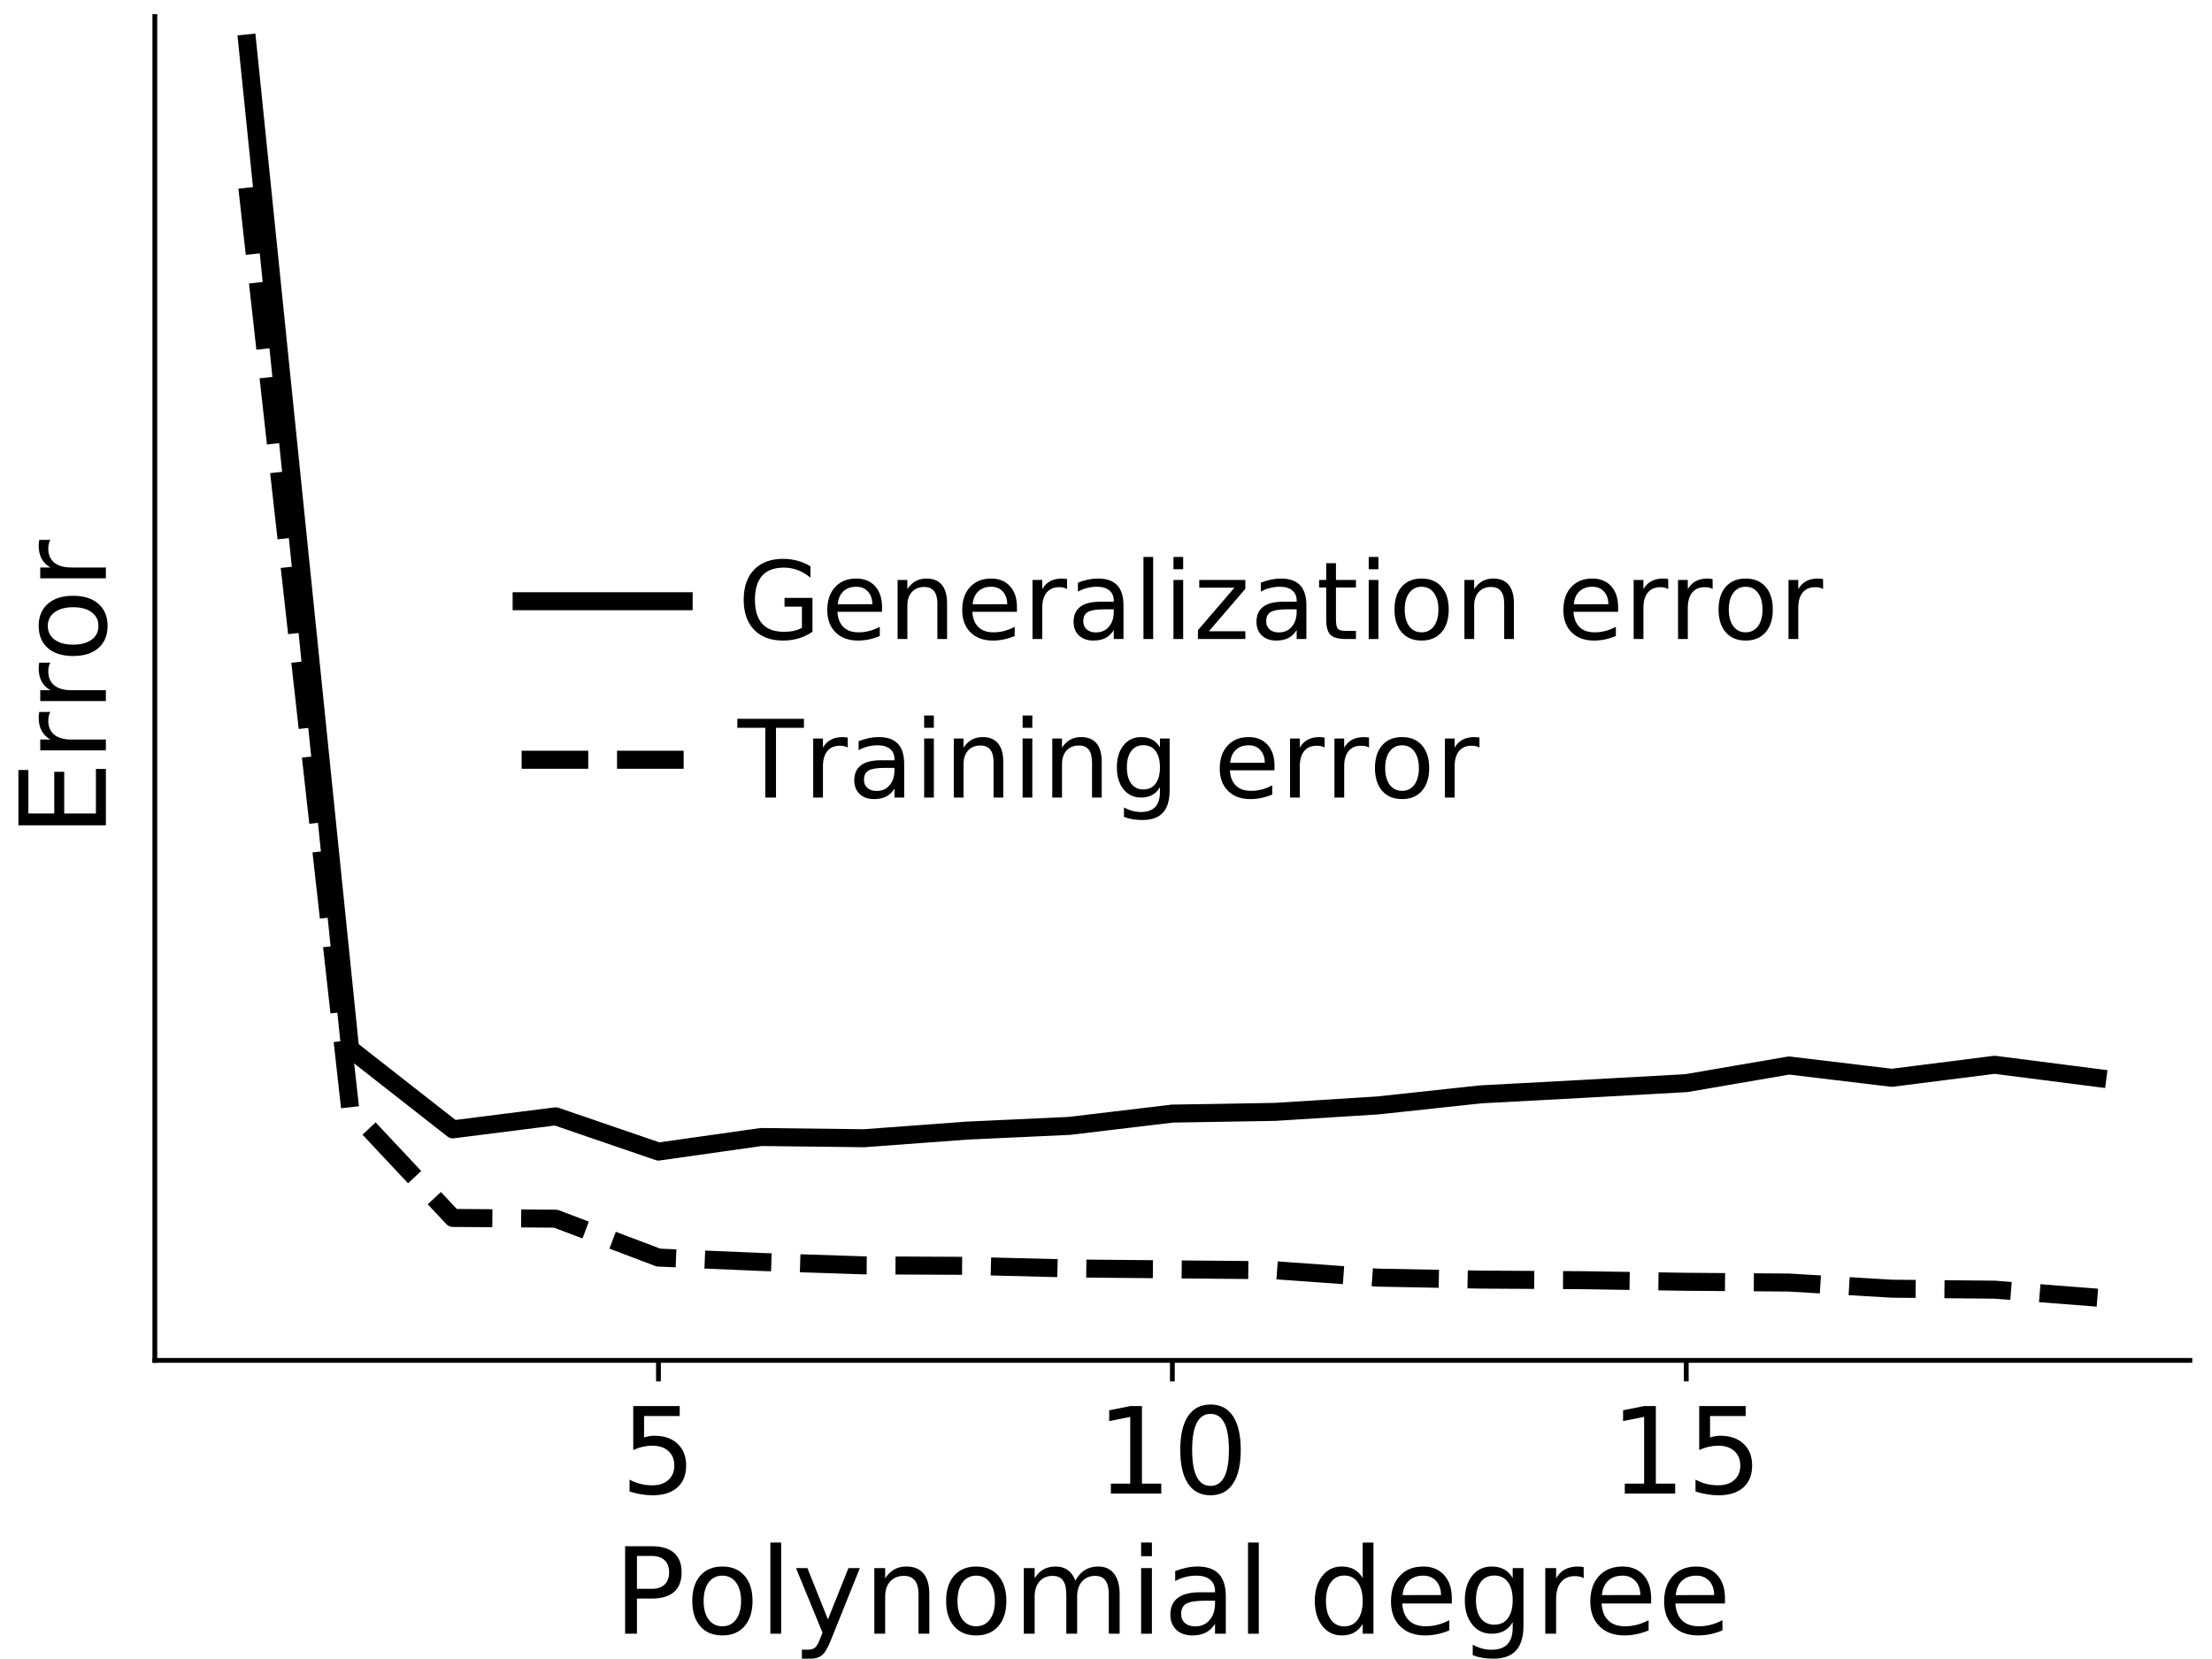
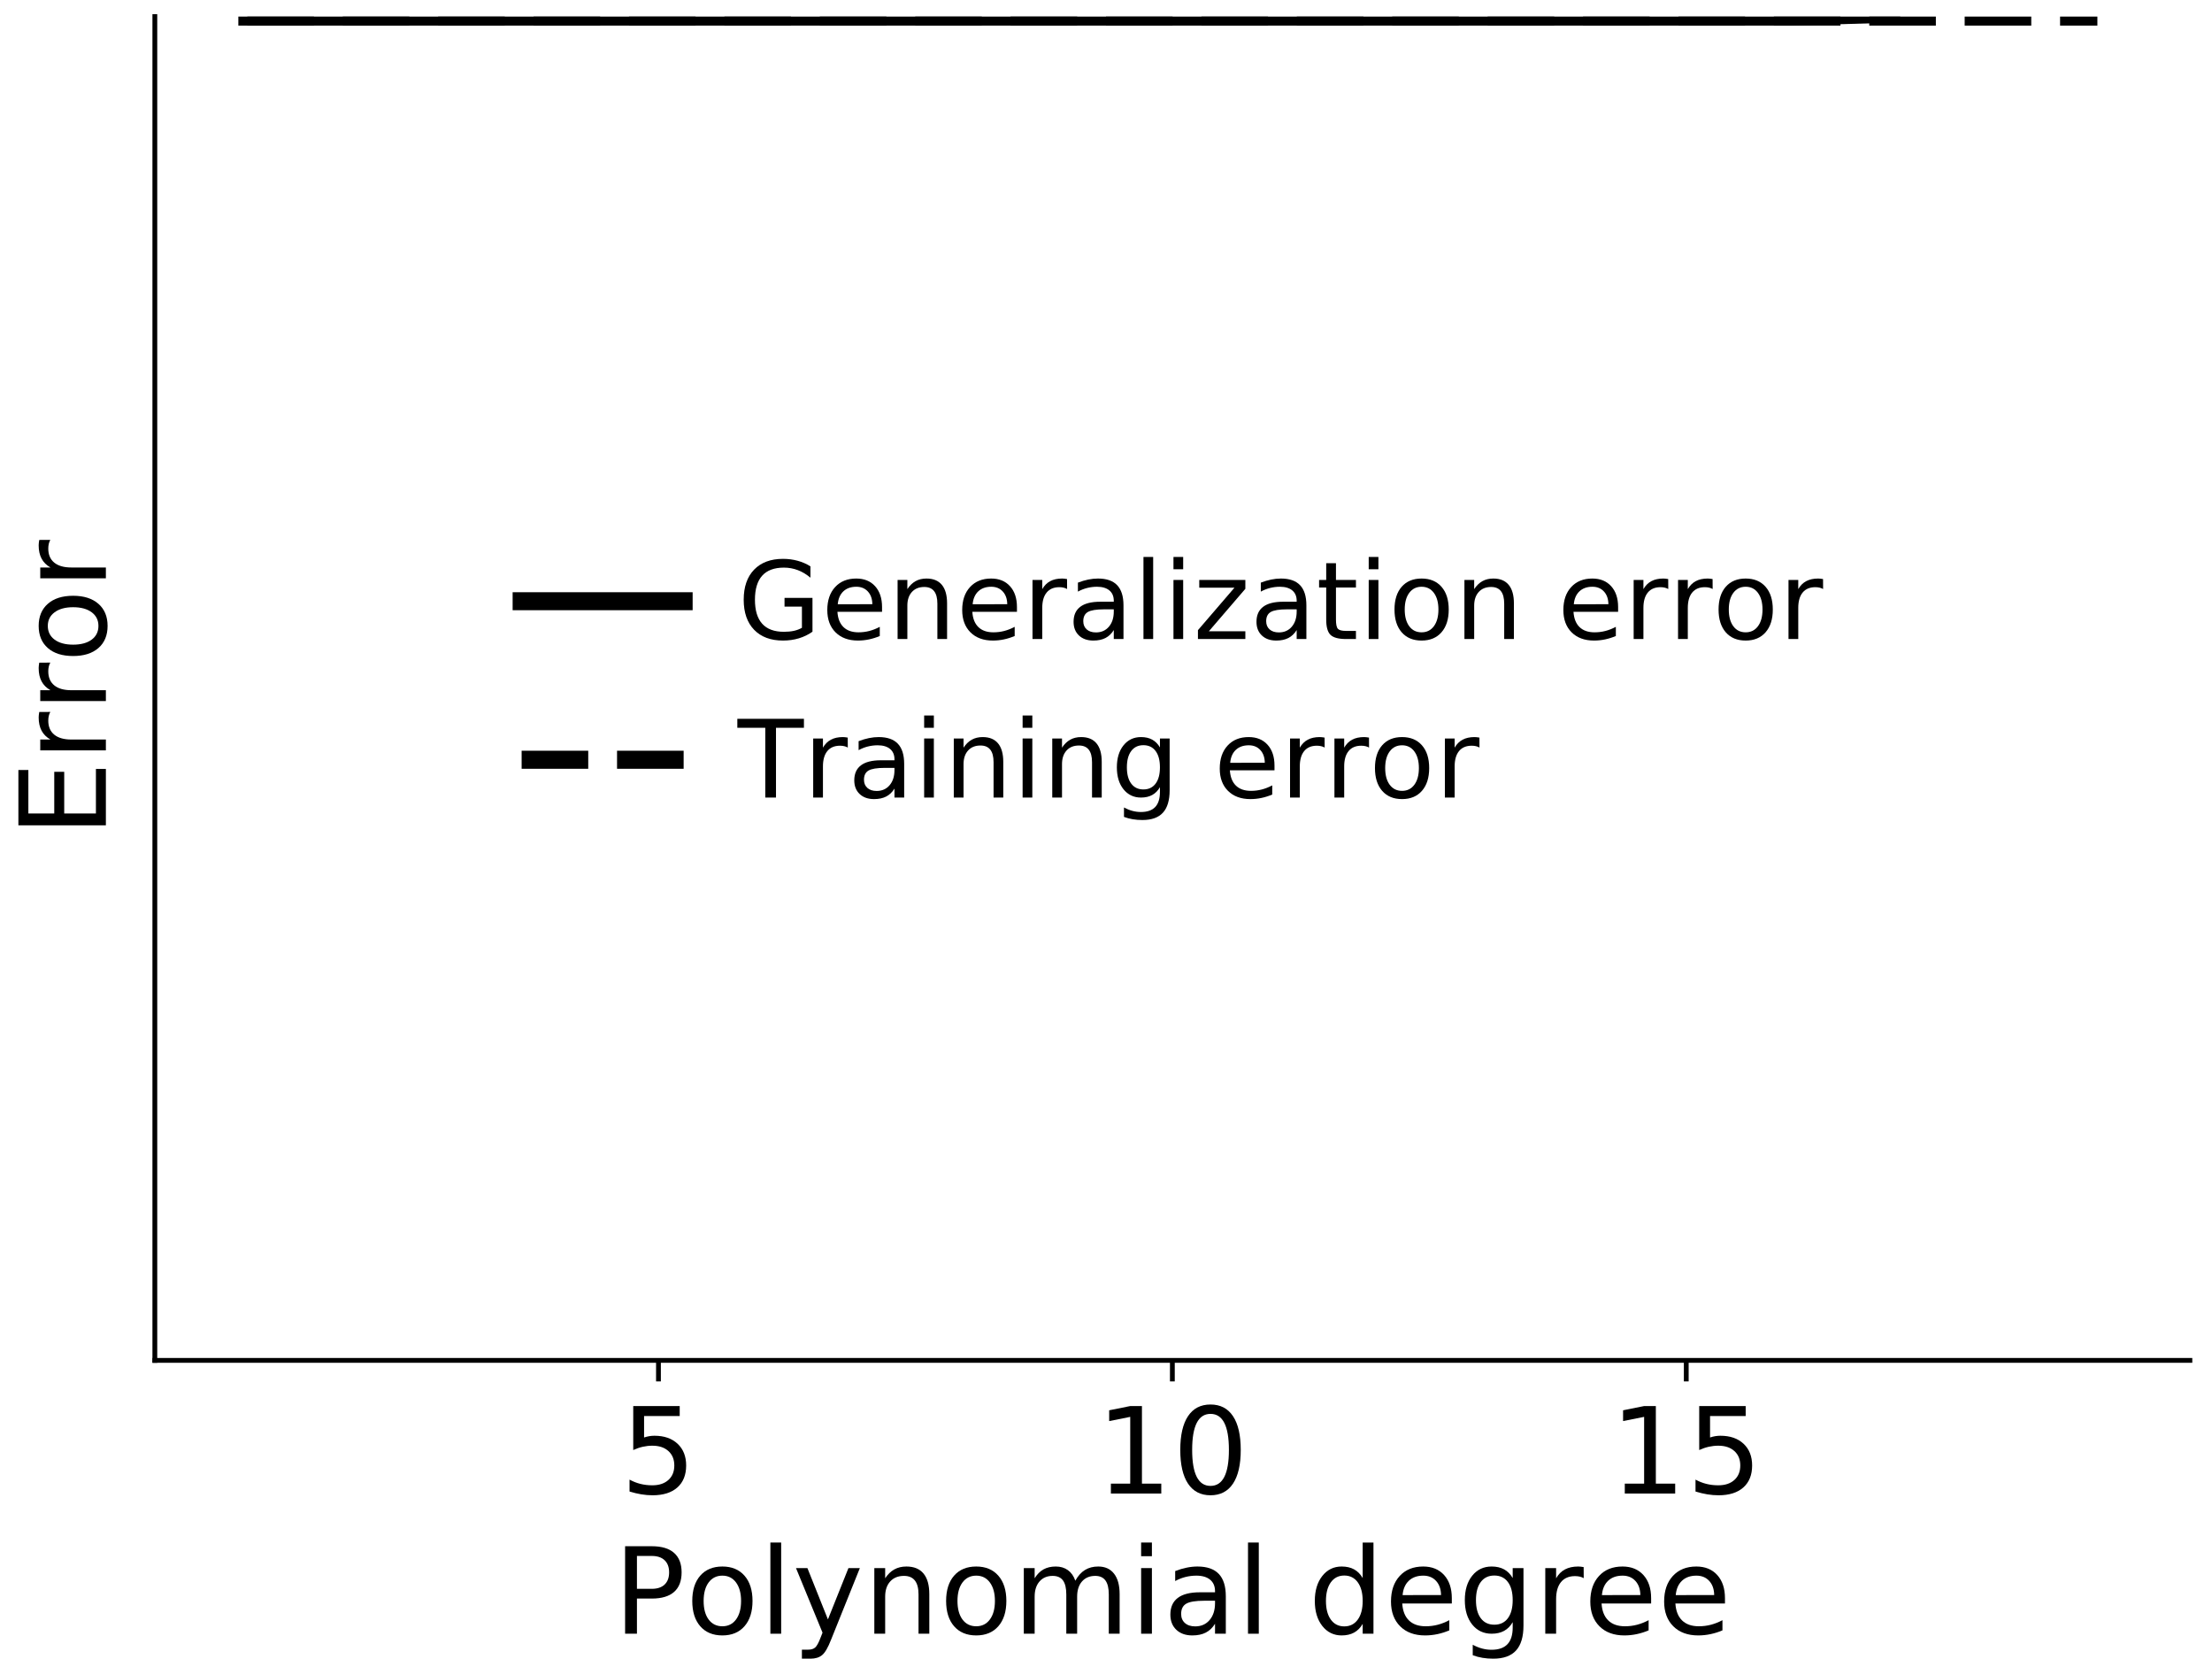
<svg xmlns="http://www.w3.org/2000/svg" xmlns:xlink="http://www.w3.org/1999/xlink" height="276.48pt" version="1.1" viewBox="0 0 368.64 276.48" width="368.64pt">
  <defs>
    <style type="text/css">
*{stroke-linecap:butt;stroke-linejoin:round;}
  </style>
  </defs>
  <g id="figure_1">
    <g id="patch_1">
      <path d="M 0 276.48  L 368.64 276.48  L 368.64 0  L 0 0  z " style="fill:none;" />
    </g>
    <g id="axes_1">
      <g id="patch_2">
        <path d="M 25.805 226.714  L 364.954 226.714  L 364.954 2.765  L 25.805 2.765  z " style="fill:none;" />
      </g>
      <g id="matplotlib.axis_1">
        <g id="xtick_1">
          <g id="line2d_1">
            <defs>
-               <path d="M 0 0  L 0 3.5  " id="me41dc6825e" style="stroke:#000000;stroke-width:0.8;" />
+               <path d="M 0 0  L 0 3.5  " id="m0c9b8bb240" style="stroke:#000000;stroke-width:0.8;" />
            </defs>
            <g>
-               <use style="stroke:#000000;stroke-width:0.8;" x="109.736" xlink:href="#me41dc6825e" y="226.714" />
+               <use style="stroke:#000000;stroke-width:0.8;" x="109.736" xlink:href="#m0c9b8bb240" y="226.714" />
            </g>
          </g>
          <g id="text_1">
            <defs>
              <path d="M 10.797 72.906  L 49.516 72.906  L 49.516 64.594  L 19.828 64.594  L 19.828 46.734  Q 21.969 47.469 24.109 47.828  Q 26.266 48.188 28.422 48.188  Q 40.625 48.188 47.75 41.5  Q 54.891 34.812 54.891 23.391  Q 54.891 11.625 47.562 5.094  Q 40.234 -1.422 26.906 -1.422  Q 22.312 -1.422 17.547 -0.641  Q 12.797 0.141 7.719 1.703  L 7.719 11.625  Q 12.109 9.234 16.797 8.062  Q 21.484 6.891 26.703 6.891  Q 35.156 6.891 40.078 11.328  Q 45.016 15.766 45.016 23.391  Q 45.016 31 40.078 35.438  Q 35.156 39.891 26.703 39.891  Q 22.75 39.891 18.812 39.016  Q 14.891 38.141 10.797 36.281  z " id="DejaVuSans-53" />
            </defs>
            <g transform="translate(103.3731 248.9105)scale(0.2 -0.2)">
              <use xlink:href="#DejaVuSans-53" />
            </g>
          </g>
        </g>
        <g id="xtick_2">
          <g id="line2d_2">
            <g>
-               <use style="stroke:#000000;stroke-width:0.8;" x="195.379" xlink:href="#me41dc6825e" y="226.714" />
+               <use style="stroke:#000000;stroke-width:0.8;" x="195.379" xlink:href="#m0c9b8bb240" y="226.714" />
            </g>
          </g>
          <g id="text_2">
            <defs>
              <path d="M 12.406 8.297  L 28.516 8.297  L 28.516 63.922  L 10.984 60.406  L 10.984 69.391  L 28.422 72.906  L 38.281 72.906  L 38.281 8.297  L 54.391 8.297  L 54.391 0  L 12.406 0  z " id="DejaVuSans-49" />
              <path d="M 31.781 66.406  Q 24.172 66.406 20.328 58.906  Q 16.5 51.422 16.5 36.375  Q 16.5 21.391 20.328 13.891  Q 24.172 6.391 31.781 6.391  Q 39.453 6.391 43.281 13.891  Q 47.125 21.391 47.125 36.375  Q 47.125 51.422 43.281 58.906  Q 39.453 66.406 31.781 66.406  z M 31.781 74.219  Q 44.047 74.219 50.516 64.516  Q 56.984 54.828 56.984 36.375  Q 56.984 17.969 50.516 8.266  Q 44.047 -1.422 31.781 -1.422  Q 19.531 -1.422 13.062 8.266  Q 6.594 17.969 6.594 36.375  Q 6.594 54.828 13.062 64.516  Q 19.531 74.219 31.781 74.219  z " id="DejaVuSans-48" />
            </defs>
            <g transform="translate(182.6542 248.9105)scale(0.2 -0.2)">
              <use xlink:href="#DejaVuSans-49" />
              <use x="63.623" xlink:href="#DejaVuSans-48" />
            </g>
          </g>
        </g>
        <g id="xtick_3">
          <g id="line2d_3">
            <g>
-               <use style="stroke:#000000;stroke-width:0.8;" x="281.023" xlink:href="#me41dc6825e" y="226.714" />
+               <use style="stroke:#000000;stroke-width:0.8;" x="281.023" xlink:href="#m0c9b8bb240" y="226.714" />
            </g>
          </g>
          <g id="text_3">
            <g transform="translate(268.2978 248.9105)scale(0.2 -0.2)">
              <use xlink:href="#DejaVuSans-49" />
              <use x="63.623" xlink:href="#DejaVuSans-53" />
            </g>
          </g>
        </g>
        <g id="text_4">
          <defs>
            <path d="M 19.672 64.797  L 19.672 37.406  L 32.078 37.406  Q 38.969 37.406 42.719 40.969  Q 46.484 44.531 46.484 51.125  Q 46.484 57.672 42.719 61.234  Q 38.969 64.797 32.078 64.797  z M 9.812 72.906  L 32.078 72.906  Q 44.344 72.906 50.609 67.359  Q 56.891 61.812 56.891 51.125  Q 56.891 40.328 50.609 34.812  Q 44.344 29.297 32.078 29.297  L 19.672 29.297  L 19.672 0  L 9.812 0  z " id="DejaVuSans-80" />
            <path d="M 30.609 48.391  Q 23.391 48.391 19.188 42.75  Q 14.984 37.109 14.984 27.297  Q 14.984 17.484 19.156 11.844  Q 23.344 6.203 30.609 6.203  Q 37.797 6.203 41.984 11.859  Q 46.188 17.531 46.188 27.297  Q 46.188 37.016 41.984 42.703  Q 37.797 48.391 30.609 48.391  z M 30.609 56  Q 42.328 56 49.016 48.375  Q 55.719 40.766 55.719 27.297  Q 55.719 13.875 49.016 6.219  Q 42.328 -1.422 30.609 -1.422  Q 18.844 -1.422 12.172 6.219  Q 5.516 13.875 5.516 27.297  Q 5.516 40.766 12.172 48.375  Q 18.844 56 30.609 56  z " id="DejaVuSans-111" />
            <path d="M 9.422 75.984  L 18.406 75.984  L 18.406 0  L 9.422 0  z " id="DejaVuSans-108" />
            <path d="M 32.172 -5.078  Q 28.375 -14.844 24.75 -17.812  Q 21.141 -20.797 15.094 -20.797  L 7.906 -20.797  L 7.906 -13.281  L 13.188 -13.281  Q 16.891 -13.281 18.938 -11.516  Q 21 -9.766 23.484 -3.219  L 25.094 0.875  L 2.984 54.688  L 12.5 54.688  L 29.594 11.922  L 46.688 54.688  L 56.203 54.688  z " id="DejaVuSans-121" />
            <path d="M 54.891 33.016  L 54.891 0  L 45.906 0  L 45.906 32.719  Q 45.906 40.484 42.875 44.328  Q 39.844 48.188 33.797 48.188  Q 26.516 48.188 22.312 43.547  Q 18.109 38.922 18.109 30.906  L 18.109 0  L 9.078 0  L 9.078 54.688  L 18.109 54.688  L 18.109 46.188  Q 21.344 51.125 25.703 53.562  Q 30.078 56 35.797 56  Q 45.219 56 50.047 50.172  Q 54.891 44.344 54.891 33.016  z " id="DejaVuSans-110" />
            <path d="M 52 44.188  Q 55.375 50.25 60.062 53.125  Q 64.75 56 71.094 56  Q 79.641 56 84.281 50.016  Q 88.922 44.047 88.922 33.016  L 88.922 0  L 79.891 0  L 79.891 32.719  Q 79.891 40.578 77.094 44.375  Q 74.312 48.188 68.609 48.188  Q 61.625 48.188 57.562 43.547  Q 53.516 38.922 53.516 30.906  L 53.516 0  L 44.484 0  L 44.484 32.719  Q 44.484 40.625 41.703 44.406  Q 38.922 48.188 33.109 48.188  Q 26.219 48.188 22.156 43.531  Q 18.109 38.875 18.109 30.906  L 18.109 0  L 9.078 0  L 9.078 54.688  L 18.109 54.688  L 18.109 46.188  Q 21.188 51.219 25.484 53.609  Q 29.781 56 35.688 56  Q 41.656 56 45.828 52.969  Q 50 49.953 52 44.188  z " id="DejaVuSans-109" />
            <path d="M 9.422 54.688  L 18.406 54.688  L 18.406 0  L 9.422 0  z M 9.422 75.984  L 18.406 75.984  L 18.406 64.594  L 9.422 64.594  z " id="DejaVuSans-105" />
            <path d="M 34.281 27.484  Q 23.391 27.484 19.188 25  Q 14.984 22.516 14.984 16.5  Q 14.984 11.719 18.141 8.906  Q 21.297 6.109 26.703 6.109  Q 34.188 6.109 38.703 11.406  Q 43.219 16.703 43.219 25.484  L 43.219 27.484  z M 52.203 31.203  L 52.203 0  L 43.219 0  L 43.219 8.297  Q 40.141 3.328 35.547 0.953  Q 30.953 -1.422 24.312 -1.422  Q 15.922 -1.422 10.953 3.297  Q 6 8.016 6 15.922  Q 6 25.141 12.172 29.828  Q 18.359 34.516 30.609 34.516  L 43.219 34.516  L 43.219 35.406  Q 43.219 41.609 39.141 45  Q 35.062 48.391 27.688 48.391  Q 23 48.391 18.547 47.266  Q 14.109 46.141 10.016 43.891  L 10.016 52.203  Q 14.938 54.109 19.578 55.047  Q 24.219 56 28.609 56  Q 40.484 56 46.344 49.844  Q 52.203 43.703 52.203 31.203  z " id="DejaVuSans-97" />
            <path id="DejaVuSans-32" />
            <path d="M 45.406 46.391  L 45.406 75.984  L 54.391 75.984  L 54.391 0  L 45.406 0  L 45.406 8.203  Q 42.578 3.328 38.25 0.953  Q 33.938 -1.422 27.875 -1.422  Q 17.969 -1.422 11.734 6.484  Q 5.516 14.406 5.516 27.297  Q 5.516 40.188 11.734 48.094  Q 17.969 56 27.875 56  Q 33.938 56 38.25 53.625  Q 42.578 51.266 45.406 46.391  z M 14.797 27.297  Q 14.797 17.391 18.875 11.75  Q 22.953 6.109 30.078 6.109  Q 37.203 6.109 41.297 11.75  Q 45.406 17.391 45.406 27.297  Q 45.406 37.203 41.297 42.844  Q 37.203 48.484 30.078 48.484  Q 22.953 48.484 18.875 42.844  Q 14.797 37.203 14.797 27.297  z " id="DejaVuSans-100" />
            <path d="M 56.203 29.594  L 56.203 25.203  L 14.891 25.203  Q 15.484 15.922 20.484 11.062  Q 25.484 6.203 34.422 6.203  Q 39.594 6.203 44.453 7.469  Q 49.312 8.734 54.109 11.281  L 54.109 2.781  Q 49.266 0.734 44.188 -0.344  Q 39.109 -1.422 33.891 -1.422  Q 20.797 -1.422 13.156 6.188  Q 5.516 13.812 5.516 26.812  Q 5.516 40.234 12.766 48.109  Q 20.016 56 32.328 56  Q 43.359 56 49.781 48.891  Q 56.203 41.797 56.203 29.594  z M 47.219 32.234  Q 47.125 39.594 43.094 43.984  Q 39.062 48.391 32.422 48.391  Q 24.906 48.391 20.391 44.141  Q 15.875 39.891 15.188 32.172  z " id="DejaVuSans-101" />
            <path d="M 45.406 27.984  Q 45.406 37.75 41.375 43.109  Q 37.359 48.484 30.078 48.484  Q 22.859 48.484 18.828 43.109  Q 14.797 37.75 14.797 27.984  Q 14.797 18.266 18.828 12.891  Q 22.859 7.516 30.078 7.516  Q 37.359 7.516 41.375 12.891  Q 45.406 18.266 45.406 27.984  z M 54.391 6.781  Q 54.391 -7.172 48.188 -13.984  Q 42 -20.797 29.203 -20.797  Q 24.469 -20.797 20.266 -20.094  Q 16.062 -19.391 12.109 -17.922  L 12.109 -9.188  Q 16.062 -11.328 19.922 -12.344  Q 23.781 -13.375 27.781 -13.375  Q 36.625 -13.375 41.016 -8.766  Q 45.406 -4.156 45.406 5.172  L 45.406 9.625  Q 42.625 4.781 38.281 2.391  Q 33.938 0 27.875 0  Q 17.828 0 11.672 7.656  Q 5.516 15.328 5.516 27.984  Q 5.516 40.672 11.672 48.328  Q 17.828 56 27.875 56  Q 33.938 56 38.281 53.609  Q 42.625 51.219 45.406 46.391  L 45.406 54.688  L 54.391 54.688  z " id="DejaVuSans-103" />
            <path d="M 41.109 46.297  Q 39.594 47.172 37.812 47.578  Q 36.031 48 33.891 48  Q 26.266 48 22.188 43.047  Q 18.109 38.094 18.109 28.812  L 18.109 0  L 9.078 0  L 9.078 54.688  L 18.109 54.688  L 18.109 46.188  Q 20.953 51.172 25.484 53.578  Q 30.031 56 36.531 56  Q 37.453 56 38.578 55.875  Q 39.703 55.766 41.062 55.516  z " id="DejaVuSans-114" />
          </defs>
          <g transform="translate(102.2151 272.2667)scale(0.2 -0.2)">
            <use xlink:href="#DejaVuSans-80" />
            <use x="60.256" xlink:href="#DejaVuSans-111" />
            <use x="121.438" xlink:href="#DejaVuSans-108" />
            <use x="149.221" xlink:href="#DejaVuSans-121" />
            <use x="208.4" xlink:href="#DejaVuSans-110" />
            <use x="271.779" xlink:href="#DejaVuSans-111" />
            <use x="332.961" xlink:href="#DejaVuSans-109" />
            <use x="430.373" xlink:href="#DejaVuSans-105" />
            <use x="458.156" xlink:href="#DejaVuSans-97" />
            <use x="519.436" xlink:href="#DejaVuSans-108" />
            <use x="547.219" xlink:href="#DejaVuSans-32" />
            <use x="579.006" xlink:href="#DejaVuSans-100" />
            <use x="642.482" xlink:href="#DejaVuSans-101" />
            <use x="704.006" xlink:href="#DejaVuSans-103" />
            <use x="767.482" xlink:href="#DejaVuSans-114" />
            <use x="808.564" xlink:href="#DejaVuSans-101" />
            <use x="870.088" xlink:href="#DejaVuSans-101" />
          </g>
        </g>
      </g>
      <g id="matplotlib.axis_2">
        <g id="text_5">
          <defs>
            <path d="M 9.812 72.906  L 55.906 72.906  L 55.906 64.594  L 19.672 64.594  L 19.672 43.016  L 54.391 43.016  L 54.391 34.719  L 19.672 34.719  L 19.672 8.297  L 56.781 8.297  L 56.781 0  L 9.812 0  z " id="DejaVuSans-69" />
          </defs>
          <g transform="translate(17.64542 139.5048)rotate(-90)scale(0.2 -0.2)">
            <use xlink:href="#DejaVuSans-69" />
            <use x="63.184" xlink:href="#DejaVuSans-114" />
            <use x="104.281" xlink:href="#DejaVuSans-114" />
            <use x="145.363" xlink:href="#DejaVuSans-111" />
            <use x="206.545" xlink:href="#DejaVuSans-114" />
          </g>
        </g>
      </g>
      <g id="line2d_4">
-         <path clip-path="url(#p344620235b)" d="M 41.221 7.239  L 58.349 174.791  L 75.478 188.21  L 92.607 186.043  L 109.736 191.913  L 126.864 189.488  L 143.993 189.691  L 161.122 188.424  L 178.25 187.632  L 195.379 185.586  L 212.508 185.3  L 229.637 184.224  L 246.765 182.38  L 263.894 181.462  L 281.023 180.51  L 298.152 177.57  L 315.28 179.622  L 332.409 177.45  L 349.538 179.644  " style="fill:none;stroke:#000000;stroke-linecap:square;stroke-width:3;" />
+         <path clip-path="url(#pe78392d4ac)" d="M 41.221 2.765  L 58.349 2.765  L 75.478 2.765  L 92.607 2.765  L 109.736 2.765  L 126.864 2.765  L 143.993 2.765  L 161.122 2.765  L 178.25 2.765  L 195.379 2.765  L 212.508 2.765  L 229.637 2.765  L 246.765 2.765  L 263.894 2.765  L 281.023 2.764  L 298.152 2.764  L 315.28 2.289  L 315.73 -1  " style="fill:none;stroke:#000000;stroke-linecap:square;stroke-width:3;" />
      </g>
      <g id="line2d_5">
-         <path clip-path="url(#p344620235b)" d="M 41.221 31.278  L 58.349 184.708  L 75.478 202.976  L 92.607 203.099  L 109.736 209.581  L 126.864 210.313  L 143.993 210.878  L 161.122 210.958  L 178.25 211.392  L 195.379 211.545  L 212.508 211.692  L 229.637 212.923  L 246.765 213.252  L 263.894 213.352  L 281.023 213.616  L 298.152 213.744  L 315.28 214.768  L 332.409 214.93  L 349.538 216.262  " style="fill:none;stroke:#000000;stroke-dasharray:11.1,4.8;stroke-dashoffset:0;stroke-width:3;" />
+         <path clip-path="url(#pe78392d4ac)" d="M 41.221 2.765  L 58.349 2.765  L 75.478 2.765  L 92.607 2.765  L 109.736 2.765  L 126.864 2.765  L 143.993 2.765  L 161.122 2.765  L 178.25 2.765  L 195.379 2.765  L 212.508 2.765  L 229.637 2.765  L 246.765 2.765  L 263.894 2.765  L 281.023 2.765  L 298.152 2.765  L 315.28 2.765  L 332.409 2.765  L 349.538 2.765  " style="fill:none;stroke:#000000;stroke-dasharray:11.1,4.8;stroke-dashoffset:0;stroke-width:3;" />
      </g>
      <g id="patch_3">
        <path d="M 25.805 226.714  L 25.805 2.765  " style="fill:none;stroke:#000000;stroke-linecap:square;stroke-linejoin:miter;stroke-width:0.8;" />
      </g>
      <g id="patch_4">
        <path d="M 25.805 226.714  L 364.954 226.714  " style="fill:none;stroke:#000000;stroke-linecap:square;stroke-linejoin:miter;stroke-width:0.8;" />
      </g>
      <g id="legend_1">
        <g id="line2d_6">
          <path d="M 86.932 100.196  L 113.932 100.196  " style="fill:none;stroke:#000000;stroke-linecap:square;stroke-width:3;" />
        </g>
        <g id="line2d_7" />
        <g id="text_6">
          <defs>
            <path d="M 59.516 10.406  L 59.516 29.984  L 43.406 29.984  L 43.406 38.094  L 69.281 38.094  L 69.281 6.781  Q 63.578 2.734 56.688 0.656  Q 49.812 -1.422 42 -1.422  Q 24.906 -1.422 15.25 8.562  Q 5.609 18.562 5.609 36.375  Q 5.609 54.25 15.25 64.234  Q 24.906 74.219 42 74.219  Q 49.125 74.219 55.547 72.453  Q 61.969 70.703 67.391 67.281  L 67.391 56.781  Q 61.922 61.422 55.766 63.766  Q 49.609 66.109 42.828 66.109  Q 29.438 66.109 22.719 58.641  Q 16.016 51.172 16.016 36.375  Q 16.016 21.625 22.719 14.156  Q 29.438 6.688 42.828 6.688  Q 48.047 6.688 52.141 7.594  Q 56.25 8.5 59.516 10.406  z " id="DejaVuSans-71" />
            <path d="M 5.516 54.688  L 48.188 54.688  L 48.188 46.484  L 14.406 7.172  L 48.188 7.172  L 48.188 0  L 4.297 0  L 4.297 8.203  L 38.094 47.516  L 5.516 47.516  z " id="DejaVuSans-122" />
            <path d="M 18.312 70.219  L 18.312 54.688  L 36.812 54.688  L 36.812 47.703  L 18.312 47.703  L 18.312 18.016  Q 18.312 11.328 20.141 9.422  Q 21.969 7.516 27.594 7.516  L 36.812 7.516  L 36.812 0  L 27.594 0  Q 17.188 0 13.234 3.875  Q 9.281 7.766 9.281 18.016  L 9.281 47.703  L 2.688 47.703  L 2.688 54.688  L 9.281 54.688  L 9.281 70.219  z " id="DejaVuSans-116" />
          </defs>
          <g transform="translate(122.932 106.4958)scale(0.18 -0.18)">
            <use xlink:href="#DejaVuSans-71" />
            <use x="77.49" xlink:href="#DejaVuSans-101" />
            <use x="139.014" xlink:href="#DejaVuSans-110" />
            <use x="202.393" xlink:href="#DejaVuSans-101" />
            <use x="263.916" xlink:href="#DejaVuSans-114" />
            <use x="305.029" xlink:href="#DejaVuSans-97" />
            <use x="366.309" xlink:href="#DejaVuSans-108" />
            <use x="394.092" xlink:href="#DejaVuSans-105" />
            <use x="421.875" xlink:href="#DejaVuSans-122" />
            <use x="474.365" xlink:href="#DejaVuSans-97" />
            <use x="535.645" xlink:href="#DejaVuSans-116" />
            <use x="574.854" xlink:href="#DejaVuSans-105" />
            <use x="602.637" xlink:href="#DejaVuSans-111" />
            <use x="663.818" xlink:href="#DejaVuSans-110" />
            <use x="727.197" xlink:href="#DejaVuSans-32" />
            <use x="758.984" xlink:href="#DejaVuSans-101" />
            <use x="820.508" xlink:href="#DejaVuSans-114" />
            <use x="861.605" xlink:href="#DejaVuSans-114" />
            <use x="902.688" xlink:href="#DejaVuSans-111" />
            <use x="963.869" xlink:href="#DejaVuSans-114" />
          </g>
        </g>
        <g id="line2d_8">
          <path d="M 86.932 126.616  L 113.932 126.616  " style="fill:none;stroke:#000000;stroke-dasharray:11.1,4.8;stroke-dashoffset:0;stroke-width:3;" />
        </g>
        <g id="line2d_9" />
        <g id="text_7">
          <defs>
            <path d="M -0.297 72.906  L 61.375 72.906  L 61.375 64.594  L 35.5 64.594  L 35.5 0  L 25.594 0  L 25.594 64.594  L -0.297 64.594  z " id="DejaVuSans-84" />
          </defs>
          <g transform="translate(122.932 132.9164)scale(0.18 -0.18)">
            <use xlink:href="#DejaVuSans-84" />
            <use x="60.865" xlink:href="#DejaVuSans-114" />
            <use x="101.979" xlink:href="#DejaVuSans-97" />
            <use x="163.258" xlink:href="#DejaVuSans-105" />
            <use x="191.041" xlink:href="#DejaVuSans-110" />
            <use x="254.42" xlink:href="#DejaVuSans-105" />
            <use x="282.203" xlink:href="#DejaVuSans-110" />
            <use x="345.582" xlink:href="#DejaVuSans-103" />
            <use x="409.059" xlink:href="#DejaVuSans-32" />
            <use x="440.846" xlink:href="#DejaVuSans-101" />
            <use x="502.369" xlink:href="#DejaVuSans-114" />
            <use x="543.467" xlink:href="#DejaVuSans-114" />
            <use x="584.549" xlink:href="#DejaVuSans-111" />
            <use x="645.73" xlink:href="#DejaVuSans-114" />
          </g>
        </g>
      </g>
    </g>
  </g>
  <defs>
-     <clipPath id="p344620235b">
+     <clipPath id="pe78392d4ac">
      <rect height="223.949" width="339.149" x="25.805" y="2.765" />
    </clipPath>
  </defs>
</svg>
